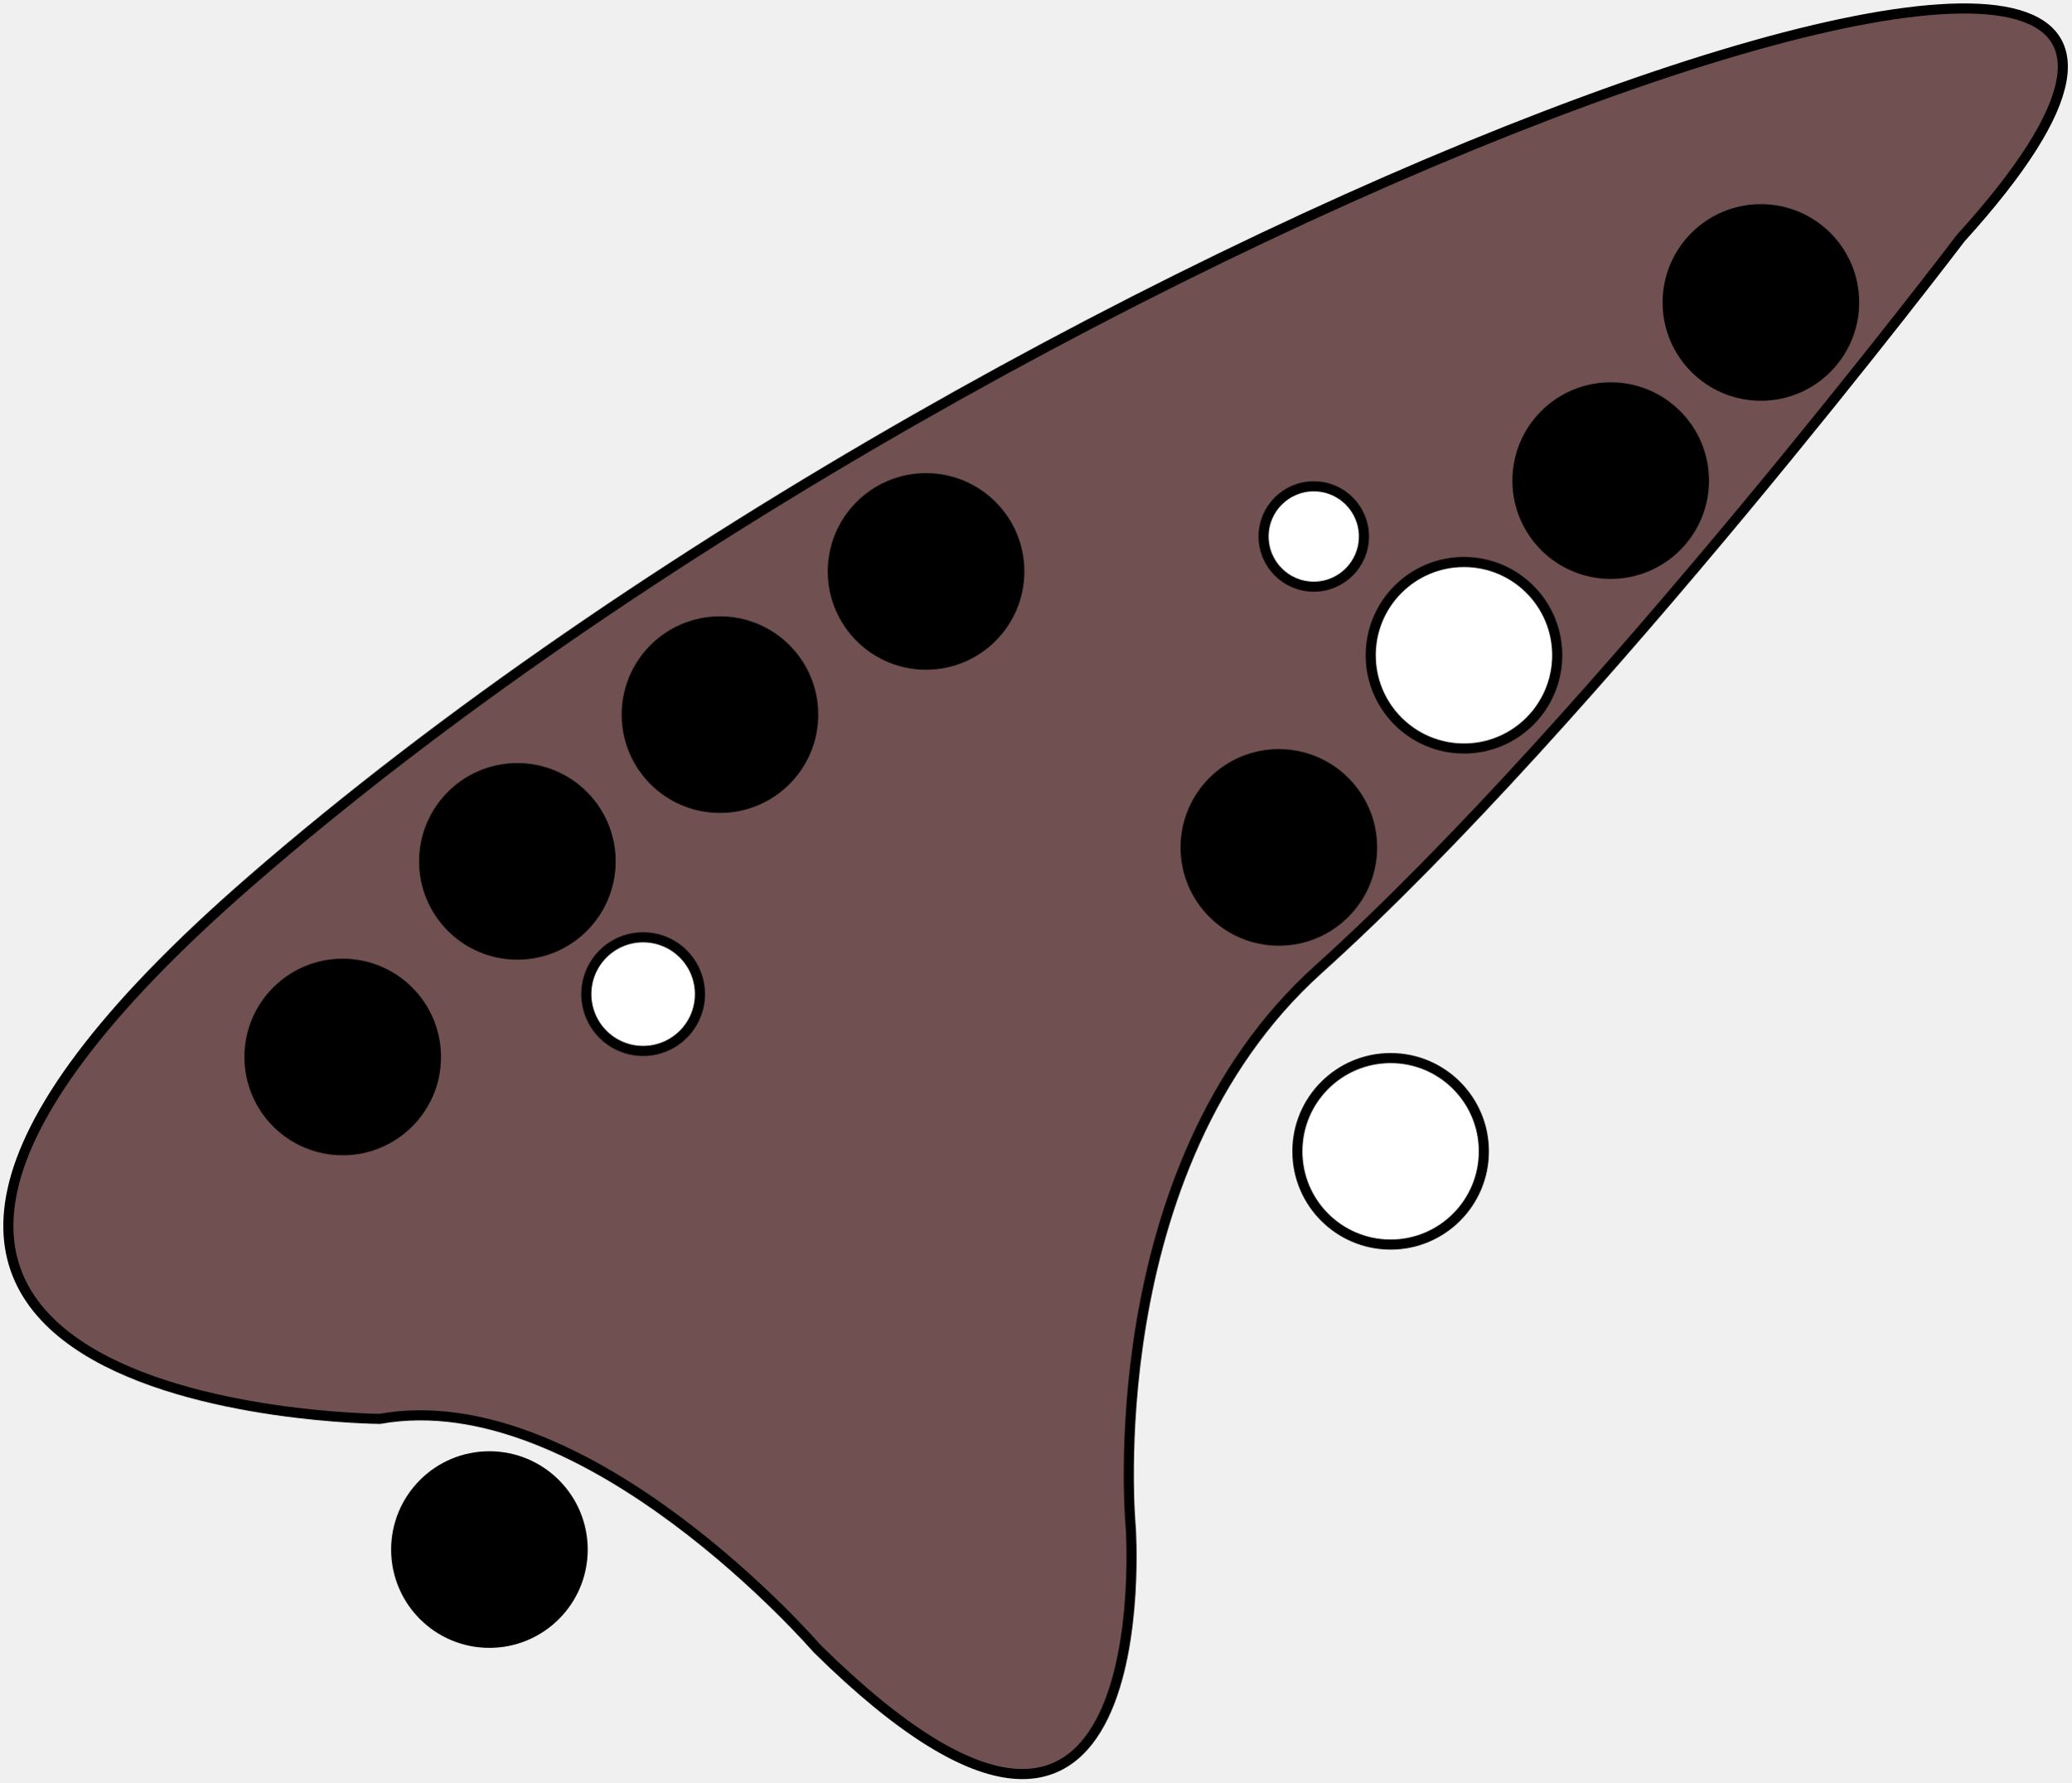
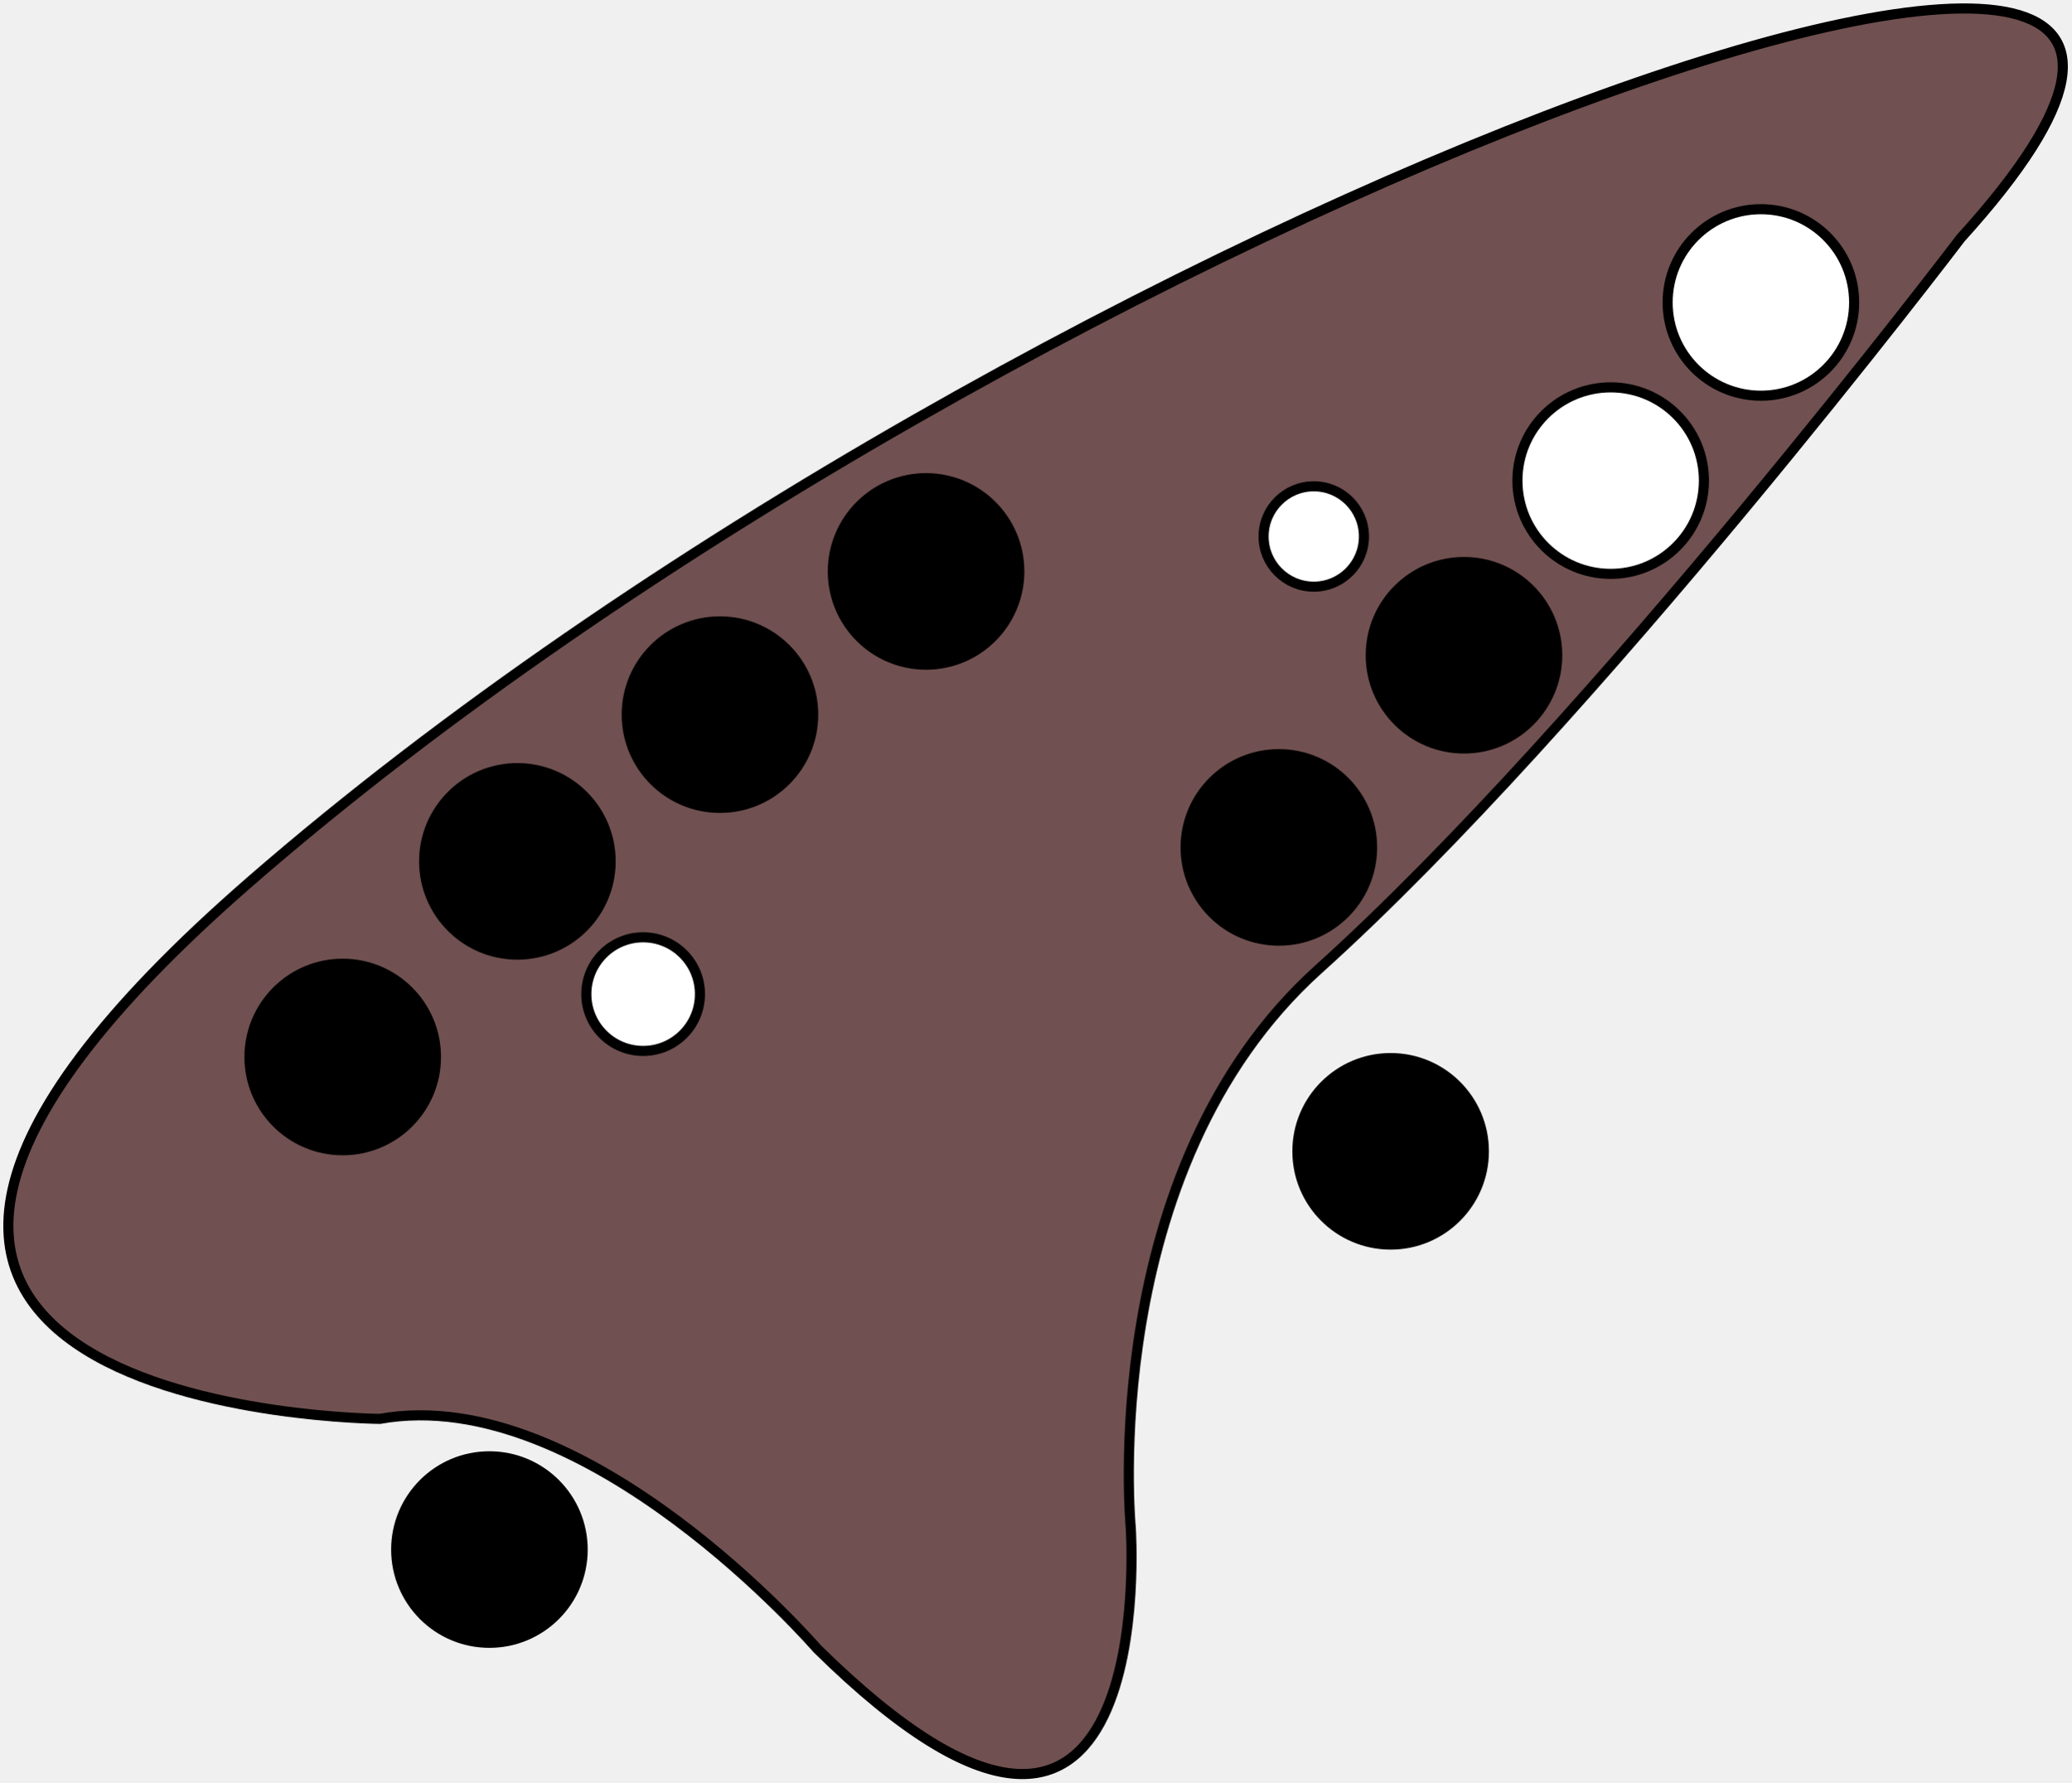
<svg xmlns="http://www.w3.org/2000/svg" width="82.138mm" height="70.682mm" viewBox="0 0 82.138 70.682" version="1.1" id="svg1">
  <defs id="defs1">
    <linearGradient id="swatch1">
      <stop style="stop-color:#ffffff;stop-opacity:1;" offset="0" id="stop1" />
    </linearGradient>
  </defs>
  <g id="layer1" transform="translate(-70.74366,-41.10124)">
    <path style="fill:#705050;fill-opacity:1;stroke:#000000;stroke-width:0.4;stroke-linecap:butt;stroke-linejoin:miter;stroke-dasharray:none;stroke-opacity:1" d="m 148.5,50.545 c 19.681,-21.707 -37.132,-1.162 -67.785,25.468 -24.344,21.148 5.094,21.354 5.094,21.354 8.195,-1.473 17.338,9.11 17.338,9.11 13.714,13.518 12.44,-4.8 12.44,-4.8 0,0 -1.371,-14.203 7.445,-22.138 C 133.948,69.715 148.5,50.545 148.5,50.545 Z" id="path13" />
    <g id="g1" transform="translate(1.662354,-1.800884)">
      <circle style="fill:#000000;fill-opacity:1;fill-rule:evenodd;stroke:#000000;stroke-width:0.4;stroke-dasharray:none;stroke-opacity:1" id="path2" cx="82.672" cy="84.817" r="3.698" />
      <circle style="fill:#000000;fill-opacity:1;fill-rule:evenodd;stroke:#000000;stroke-width:0.4;stroke-dasharray:none;stroke-opacity:1" id="path3" cx="89.599" cy="77.06" r="3.698" />
      <circle style="fill:#000000;fill-opacity:1;fill-rule:evenodd;stroke:#000000;stroke-width:0.4;stroke-dasharray:none;stroke-opacity:1" id="path4" cx="97.633" cy="71.241" r="3.698" />
      <circle style="fill:#000000;fill-opacity:1;fill-rule:evenodd;stroke:#000000;stroke-width:0.4;stroke-dasharray:none;stroke-opacity:1" id="path5" cx="105.807" cy="65.562" r="3.698" />
      <circle style="fill:#000000;fill-opacity:1;fill-rule:evenodd;stroke:#000000;stroke-width:0.4;stroke-dasharray:none;stroke-opacity:1" id="path8" cx="119.798" cy="76.506" r="3.698" />
-       <circle style="fill:#ffffff;fill-opacity:1;fill-rule:evenodd;stroke:#000000;stroke-width:0.4;stroke-dasharray:none;stroke-opacity:1" id="path9" cx="127.14" cy="68.886" r="3.698" />
-       <circle style="fill:#000000;fill-opacity:1;fill-rule:evenodd;stroke:#000000;stroke-width:0.4;stroke-dasharray:none;stroke-opacity:1" id="path10" cx="132.958" cy="61.96" r="3.698" />
-       <circle style="fill:#000000;fill-opacity:1;fill-rule:evenodd;stroke:#000000;stroke-width:0.4;stroke-dasharray:none;stroke-opacity:1" id="path11" cx="138.915" cy="54.895" r="3.698" />
+       <circle style="fill:#000000;fill-opacity:1;fill-rule:evenodd;stroke:#000000;stroke-width:0.4;stroke-dasharray:none;stroke-opacity:1" id="path9" cx="127.14" cy="68.886" r="3.698" />
+       <circle style="fill:#ffffff;fill-opacity:1;fill-rule:evenodd;stroke:#000000;stroke-width:0.4;stroke-dasharray:none;stroke-opacity:1" id="path10" cx="132.958" cy="61.96" r="3.698" />
+       <circle style="fill:#ffffff;fill-opacity:1;fill-rule:evenodd;stroke:#000000;stroke-width:0.4;stroke-dasharray:none;stroke-opacity:1" id="path11" cx="138.915" cy="54.895" r="3.698" />
      <circle style="fill:#000000;fill-opacity:1;fill-rule:evenodd;stroke:#000000;stroke-width:0.4;stroke-dasharray:none;stroke-opacity:1" id="path1" cx="88.49" cy="104.35" r="3.698" />
-       <circle style="fill:#ffffff;fill-opacity:1;fill-rule:evenodd;stroke:#000000;stroke-width:0.4;stroke-dasharray:none;stroke-opacity:1" id="path7" cx="124.231" cy="88.558" r="3.698" />
+       <circle style="fill:#000000;fill-opacity:1;fill-rule:evenodd;stroke:#000000;stroke-width:0.4;stroke-dasharray:none;stroke-opacity:1" id="path7" cx="124.231" cy="88.558" r="3.698" />
      <circle style="fill:#ffffff;fill-opacity:1;fill-rule:evenodd;stroke:#000000;stroke-width:0.4;stroke-dasharray:none;stroke-opacity:1" id="path6" cx="94.586" cy="82.324" r="2.253" />
      <circle style="fill:#ffffff;fill-opacity:1;fill-rule:evenodd;stroke:#000000;stroke-width:0.4;stroke-dasharray:none;stroke-opacity:1" id="path12" cx="121.183" cy="64.176" r="1.99" />
    </g>
  </g>
</svg>
